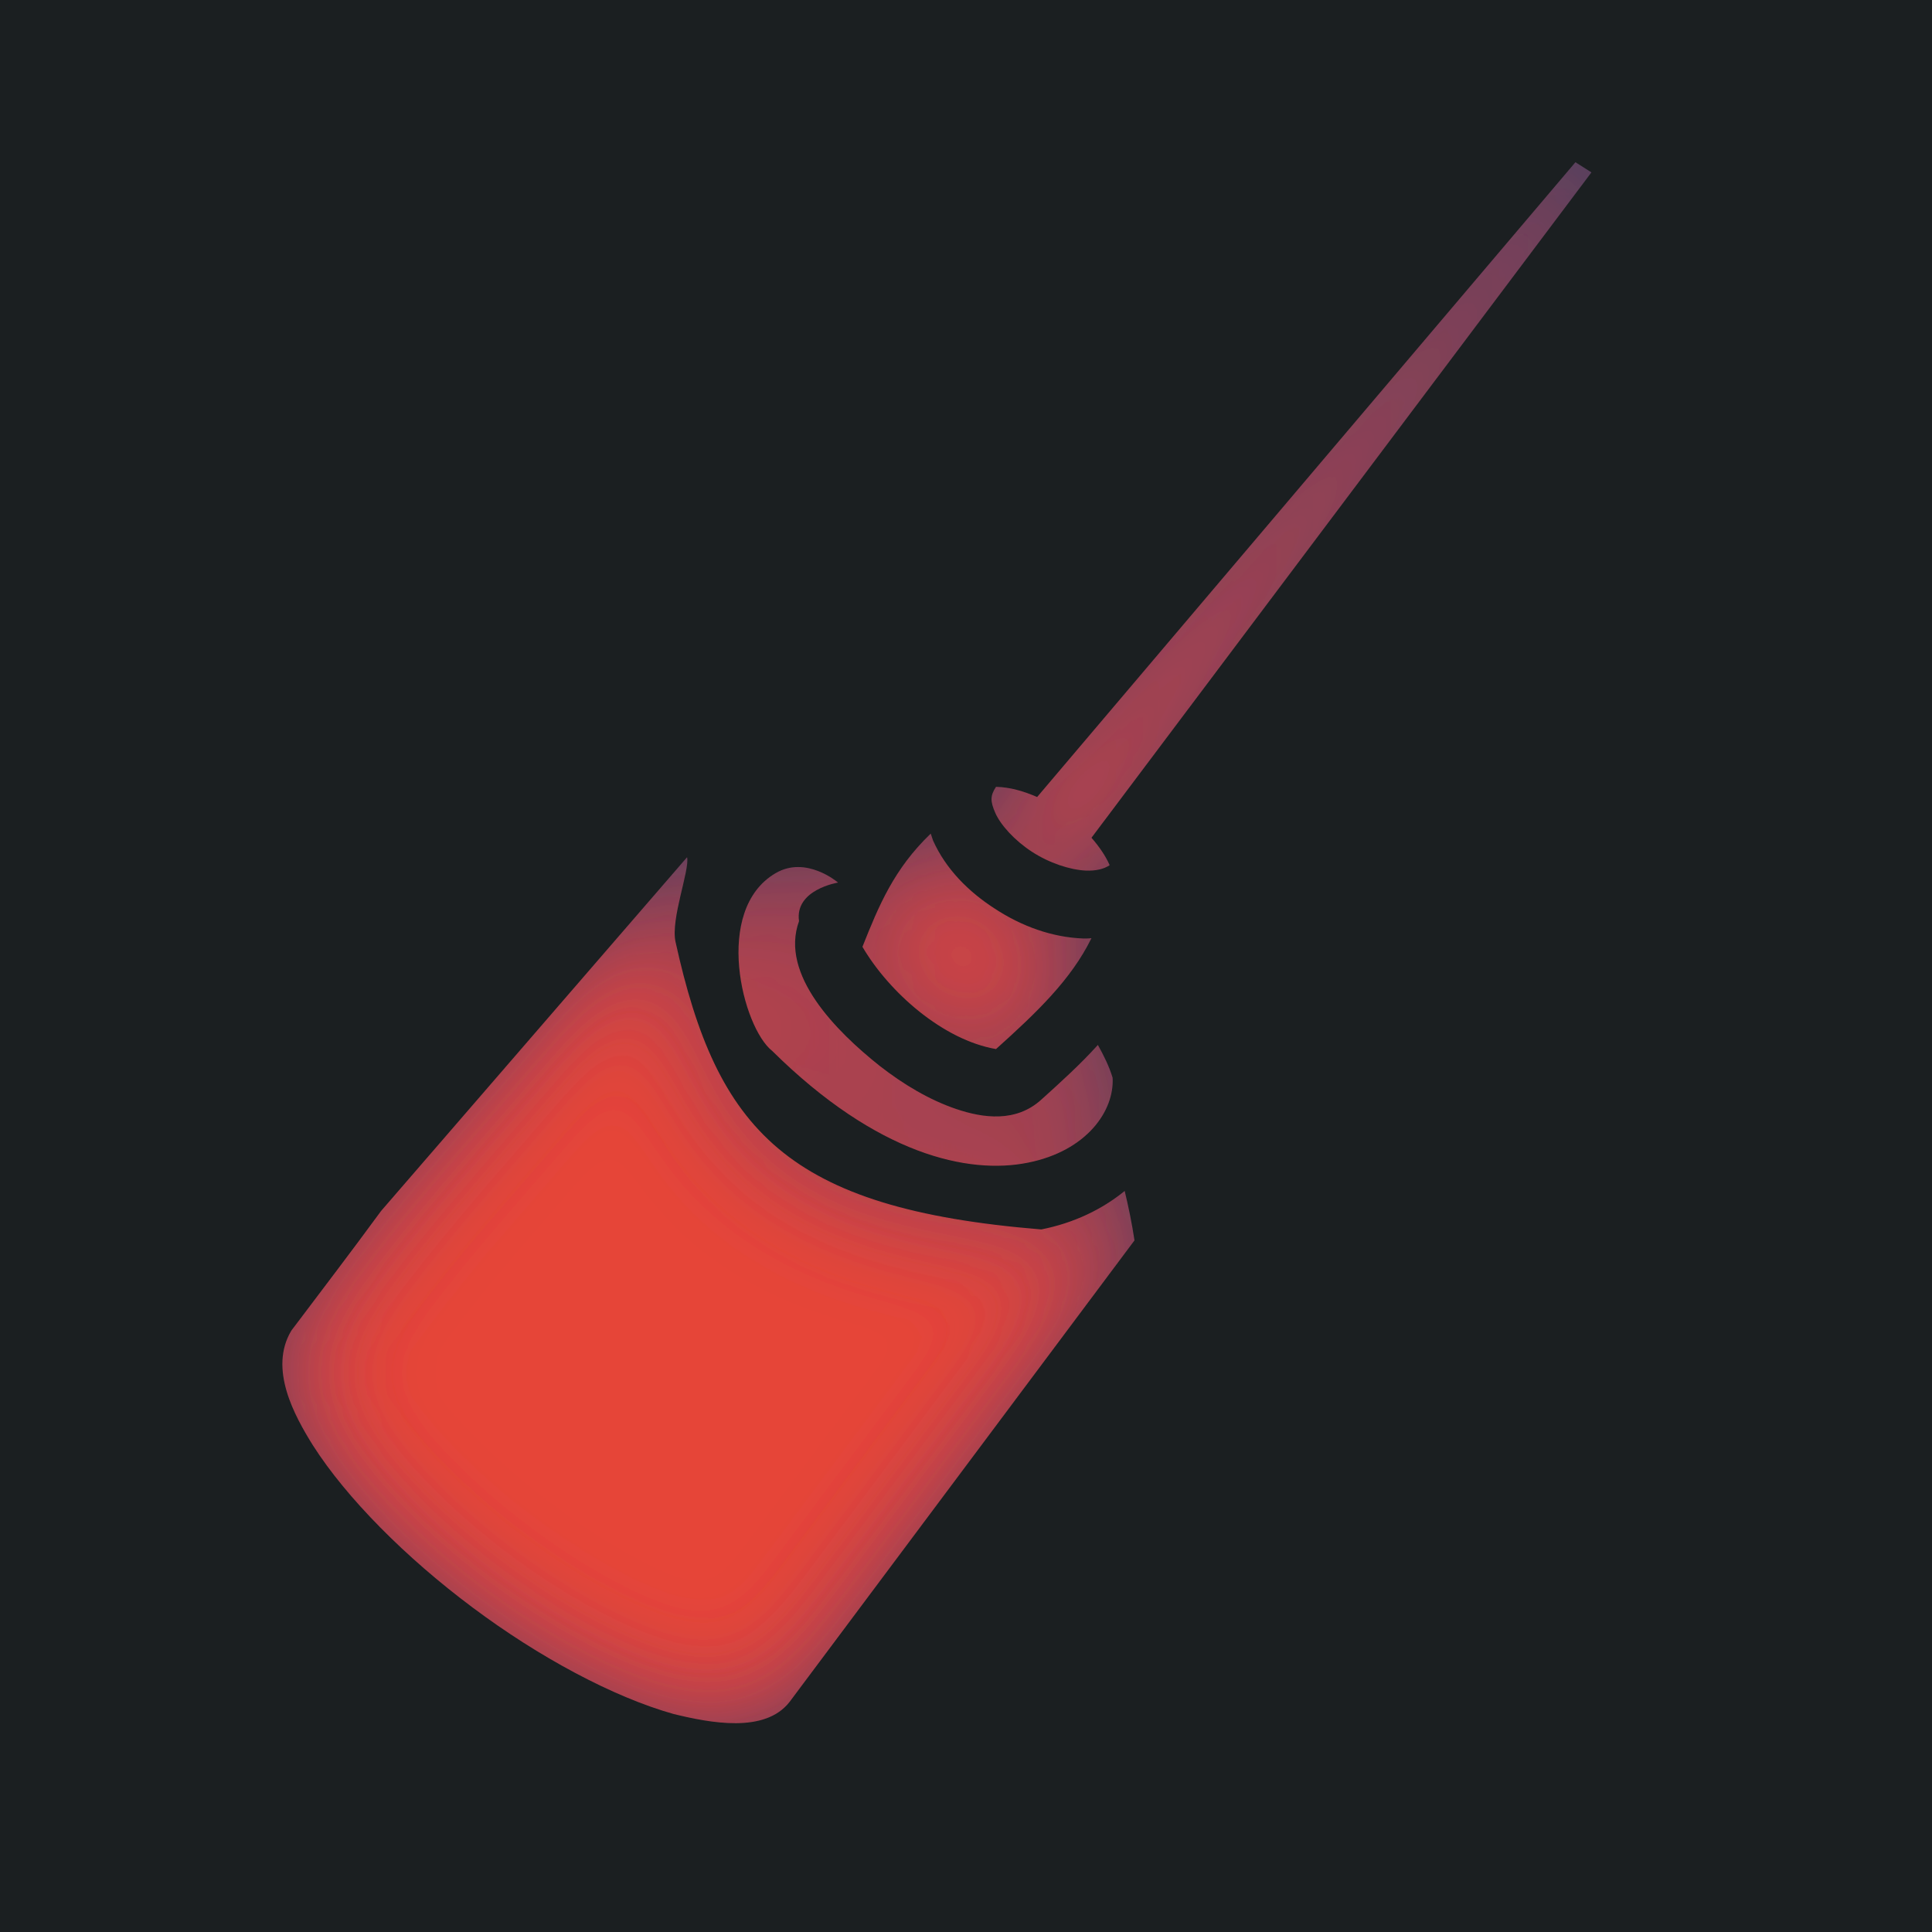
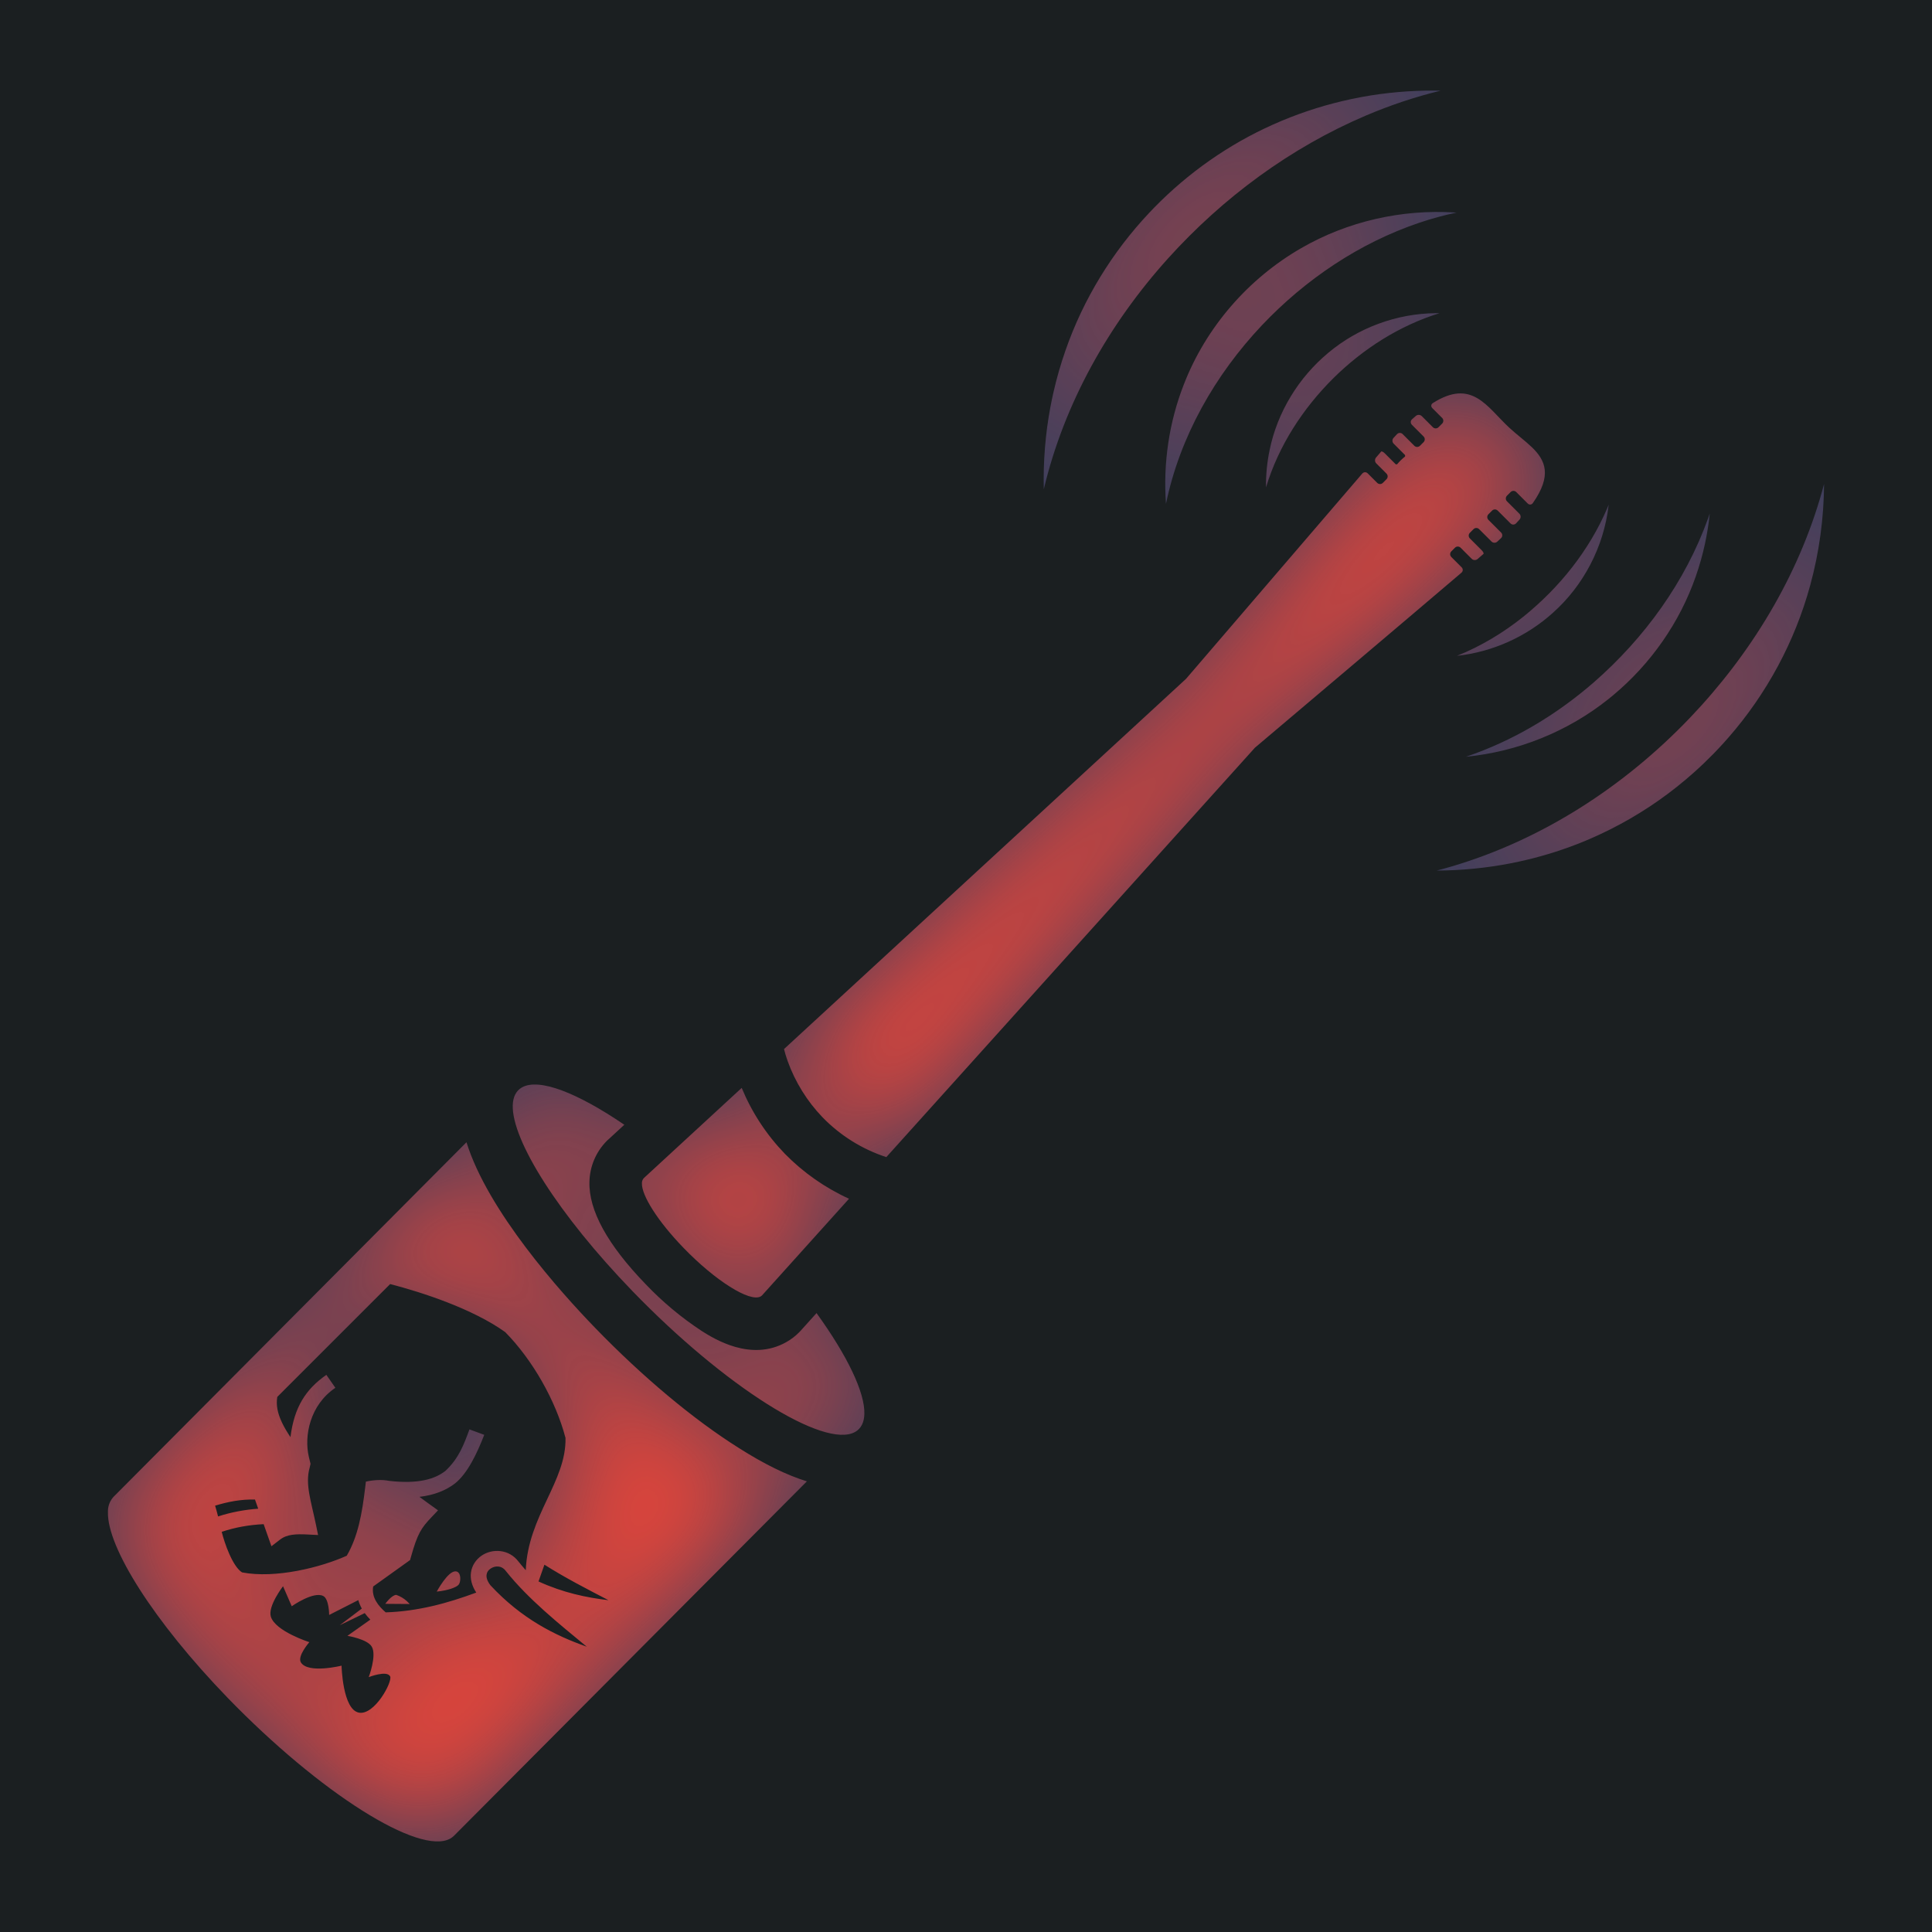
- <svg xmlns="http://www.w3.org/2000/svg" viewBox="0 0 512 512" style="height: 512px; width: 512px;" version="1.1" id="svg206">
-   <defs id="defs198">
-     <filter id="shadow-1" height="1.174" width="1.208" x="-0.104" y="-0.087">
-       <feFlood flood-color="rgba(58, 63, 94, 1)" result="flood" id="feFlood187" />
-       <feComposite in="flood" in2="SourceGraphic" operator="out" result="composite" id="feComposite189" />
-       <feGaussianBlur in="composite" stdDeviation="15" result="blur" id="feGaussianBlur191" />
-       <feOffset dx="0" dy="0" result="offset" id="feOffset193" />
-       <feComposite in2="SourceGraphic" in="offset" operator="atop" id="feComposite195" />
+ <svg xmlns="http://www.w3.org/2000/svg" style="height: 512px; width: 512px;" viewBox="0 0 512 512" version="1.1" id="svg2">
+   <defs id="defs2">
+     <filter style="color-interpolation-filters:sRGB;" id="filter11" x="-0.076" y="-0.081" width="1.153" height="1.161">
+       <feFlood result="flood" in="SourceGraphic" flood-opacity="1" flood-color="rgb(58,63,94)" id="feFlood10" />
+       <feGaussianBlur result="blur" in="SourceGraphic" stdDeviation="15" id="feGaussianBlur10" />
+       <feOffset result="offset" in="blur" dx="0" dy="0" id="feOffset10" />
+       <feComposite result="comp1" operator="out" in="flood" in2="offset" id="feComposite10" />
+       <feComposite result="comp2" operator="atop" in="comp1" in2="SourceGraphic" id="feComposite11" />
    </filter>
  </defs>
-   <path d="M0 0h512v512H0z" fill="#1b1f21" fill-opacity="1" id="path200" />
-   <path d="M 417.507,42.987 274.854,211.214 c -3.7,-1.6 -7.2,-2.6 -10.9,-2.7 -1.6,2.4 -1.5,3.9 -0.2,6.9 1.4,3.2 5.1,7.3 9.7,10.3 4.6,3 10.1,4.8 14.3,5 2.7,0.1 4.7,-0.4 6.3,-1.4 0,-0.1 -0.1,-0.2 -0.1,-0.3 -1,-2.2 -2.6,-4.6 -4.7,-7 L 421.749,45.685 Z M 204.654,278.514 c 27.8,27.5 52,32.8 67.8,29.6 15.5,-3.1 22.9,-13.7 22.4,-22.5 -0.9,-3 -2.3,-5.8 -3.9,-8.7 -4.7,5.2 -9.9,9.9 -15,14.5 -6.7,6.1 -15.4,4.9 -22.5,2.5 -7.1,-2.4 -14,-6.5 -20.4,-11.5 -11.3,-9 -26.5,-24.1 -21.3,-38.3 -1.217,-8.37 10.337,-10.224 10.337,-10.224 0,0 -8.417,-7.274 -16.573,-2.481 -16.664,9.793 -8.722,40.944 -0.865,47.105 z m 42,-57.6 c -9.8,9.4 -13.8,19.2 -18.1,30 7.1,12.1 21.4,24.7 35.4,27.1 10.9,-9.8 19.9,-18.4 25.3,-29.4 -0.7,0.1 -1.4,0.1 -2.1,0.1 -8.4,-0.3 -16.5,-3.3 -23.5,-7.9 -7,-4.5 -13,-10.5 -16.4,-18.1 z m -64.572,6.257 -81.088,93.743 c -7.83,10.7 -15.87,21.2 -23.78,31.7 -6.06,10.1 0.78,22.5 5.7,30.4 8.93,14 24.64,29.8 42.34,43 17.5,13.1 37.2,23.7 53.2,28.2 9.8,2.4 24.3,5.2 30.8,-3.2 l 91.4,-122.3 c -0.7,-4.6 -1.6,-9 -2.6,-13.1 -6,4.9 -13.5,8.5 -22.1,10.2 -67.639,-5.523 -85.927,-26.271 -96.934,-76.228 -1.33,-6.035 3.819,-19.074 3.062,-22.415 z" fill="#e64539" fill-opacity="1" filter="url(#shadow-1)" id="path202" />
+   <path d="M0 0h512v512H0z" fill="#000" fill-opacity="1" id="path1" style="fill:#1b1f21" />
+   <g class="" transform="rotate(91.74952,257.448,228.2403)" id="g2" style="fill:#e64539;filter:url(#filter11)">
+     <path id="path2" style="fill:#e64539;stroke-width:0.869" d="m 49.536,110.2 0.021,1.611 c 0.175,6.452 0.926,12.89 2.285,19.201 0.188,0.862 0.436,1.952 0.671,2.897 1.519,6.185 3.609,12.23 6.237,18.032 0.33,0.718 0.765,1.659 1.155,2.453 5.604,11.578 13.466,22.039 22.932,30.741 0.372,0.33 0.96,0.863 1.415,1.271 10.72,9.501 23.427,16.759 37.098,21.052 3.693,1.167 7.454,2.122 11.255,2.866 1.22,0.232 2.638,0.492 3.943,0.692 7.198,1.118 14.514,1.473 21.788,1.076 -22.976,-4.706 -44.349,-15.942 -62.175,-31.059 C 79.591,166.97 65.817,149.478 56.694,129.715 53.795,123.414 51.377,116.888 49.536,110.2 Z M 150.613,5.451 l 1.833,0.438 c 22.853,5.638 43.89,17.615 61.326,33.314 18.57,16.729 33.329,37.981 41.166,61.801 0.422,1.304 0.833,2.614 1.214,3.931 -0.224,-6.554 -1.068,-13.087 -2.508,-19.485 -0.143,-0.605 -0.338,-1.471 -0.518,-2.175 -1.289,-5.206 -2.994,-10.307 -5.078,-15.249 -0.197,-0.441 -0.496,-1.139 -0.732,-1.679 -0.237,-0.519 -0.581,-1.289 -0.872,-1.903 -3.374,-7.168 -7.575,-13.945 -12.516,-20.139 -0.56,-0.695 -1.271,-1.574 -1.909,-2.322 -0.693,-0.82 -1.37,-1.6 -2.044,-2.343 -0.651,-0.734 -1.249,-1.368 -1.951,-2.115 -1.629,-1.713 -3.318,-3.368 -5.054,-4.972 -0.417,-0.367 -1.022,-0.929 -1.523,-1.365 -0.96,-0.844 -1.823,-1.584 -2.832,-2.41 -11.905,-9.806 -26.044,-16.886 -41.048,-20.477 -8.81,-2.121 -17.898,-3.075 -26.956,-2.851 z m -68.906,99.56 -0.016,0.469 c -0.462,14.11 3.23,28.354 10.677,40.364 8.498,13.783 21.751,24.602 37.036,29.991 10.14,3.619 21.097,4.883 31.801,3.774 C 143.295,176.479 126.656,167.658 113.126,155.637 100.629,144.503 90.54,130.501 84.689,114.772 83.51,111.579 82.5,108.322 81.707,105.011 Z M 159.386,35.493 c 0.389,0.122 0.779,0.246 1.168,0.368 17.061,5.519 32.343,15.91 44.499,29.012 8.908,9.644 16.141,20.912 20.714,33.242 -1.749,-13.676 -7.51,-26.819 -16.458,-37.316 -0.229,-0.267 -0.684,-0.789 -1,-1.153 -8.603,-9.722 -19.845,-17.106 -32.245,-20.981 -2.826,-0.89 -5.764,-1.624 -8.61,-2.143 -2.668,-0.488 -5.361,-0.847 -8.068,-1.029 z m -50.902,73.199 c 0.01,0.328 0.019,0.653 0.029,0.981 0.401,10.324 4.48,20.457 11.368,28.162 6.773,7.66 16.141,13.015 26.233,14.755 3.269,0.577 6.602,0.804 9.918,0.652 -11.112,-2.98 -21.231,-9.135 -29.542,-17.026 -7.993,-7.632 -14.41,-17.038 -18.005,-27.524 z m 49.403,-46.349 c 0.069,0.058 0.855,0.304 0.869,0.333 11.376,4.457 21.418,12.014 29.36,21.251 4.465,5.223 8.239,11.059 10.986,17.364 -1.29,-9.351 -5.622,-18.235 -12.157,-25.042 -7.499,-7.931 -17.957,-12.963 -28.832,-13.888 -0.191,-0.037 -0.249,-0.038 -0.226,-0.018 z m -14.623,20.777 c -1.685,1.851 -3.233,4.135 -5.031,6.193 -5.324,6.096 -12.799,10.232 -5.878,20.431 0.327,0.482 0.93,0.518 1.329,0.094 l 2.532,-2.691 c 0.399,-0.424 1.065,-0.444 1.489,-0.045 l 0.997,0.938 c 0.424,0.399 0.444,1.065 0.045,1.489 l -2.853,3.032 c -0.399,0.424 -0.41,1.123 -0.018,1.554 0.301,0.33 0.61,0.665 0.938,1.006 0.403,0.42 1.062,0.409 1.461,-0.015 l 3.005,-3.195 c 0.399,-0.424 1.065,-0.444 1.489,-0.045 l 0.997,0.938 c 0.424,0.399 0.444,1.065 0.045,1.489 l -3.004,3.193 c -0.399,0.424 -0.377,1.089 0.057,1.477 0.334,0.299 0.678,0.6 1.029,0.906 0.439,0.383 1.12,0.347 1.519,-0.077 l 2.931,-3.116 c 0.129,-0.029 0.262,-0.033 0.392,-0.012 0.635,0.757 1.344,1.448 2.128,2.051 0.022,0.113 0.027,0.229 0.012,0.343 l -2.805,2.981 c -0.399,0.424 -0.602,0.874 -0.449,0.998 1.086,0.876 1.35,1.09 1.615,1.304 0.453,0.366 1.145,0.318 1.543,-0.106 l 2.629,-2.794 c 0.399,-0.424 1.065,-0.444 1.489,-0.045 l 0.997,0.938 c 0.424,0.399 0.444,1.065 0.045,1.489 l -2.448,2.602 c -0.399,0.424 -0.356,1.064 0.097,1.429 18.612,14.995 37.207,30.014 55.806,45.027 l 101.319,103.494 c 0.947,-0.269 1.997,-0.61 3.153,-1.062 5.484,-2.163 10.453,-5.456 14.581,-9.664 4.707,-4.846 8.16,-10.767 10.062,-17.249 L 225.089,154.084 c -16.004,-17.773 -31.98,-35.572 -48.035,-53.298 -0.391,-0.431 -1.029,-0.438 -1.428,-0.014 l -2.656,2.823 c -0.399,0.424 -1.067,0.443 -1.491,0.044 l -0.996,-0.937 c -0.424,-0.399 -0.444,-1.065 -0.045,-1.489 l 2.852,-3.032 c 0.399,-0.424 0.405,-1.118 0.015,-1.551 -0.372,-0.414 -0.997,-1.093 -1.397,-1.516 -0.14,-0.15 -0.576,0.072 -0.975,0.496 l -3.03,3.221 c -0.399,0.424 -1.065,0.444 -1.489,0.045 l -0.997,-0.938 c -0.424,-0.399 -0.444,-1.065 -0.045,-1.489 l 3.18,-3.38 c 0.399,-0.424 0.396,-1.106 -0.012,-1.522 -0.327,-0.333 -0.649,-0.658 -0.967,-0.975 -0.412,-0.411 -1.072,-0.398 -1.471,0.026 l -3.263,3.468 c -0.399,0.423 -1.064,0.442 -1.488,0.044 l -0.997,-0.938 c -0.424,-0.399 -0.444,-1.065 -0.045,-1.489 l 3.292,-3.5 c 0.399,-0.424 0.373,-1.085 -0.064,-1.47 -0.353,-0.311 -0.699,-0.61 -1.04,-0.898 -0.445,-0.376 -1.133,-0.33 -1.532,0.094 l -3.19,3.391 c -0.399,0.424 -1.066,0.446 -1.49,0.047 l -0.997,-0.938 c -0.424,-0.399 -0.443,-1.067 -0.044,-1.491 l 2.939,-3.124 c 0.399,-0.424 0.336,-1.039 -0.151,-1.358 -7.493,-4.909 -11.417,-3 -14.768,0.681 z m 176.079,204.148 24.687,25.199 c 0.353,0.3 0.8,0.466 1.263,0.468 0.042,-7.6e-4 0.086,-0.004 0.128,-0.007 3.206,0 9.895,-4.484 16.734,-11.514 8.472,-8.689 13.965,-18.029 12.279,-20.853 -0.071,-0.122 -0.159,-0.233 -0.261,-0.331 l -26.337,-22.288 c -2.704,6.444 -6.572,12.336 -11.409,17.379 -4.893,5.021 -10.689,9.073 -17.084,11.947 z m 59.044,-21.645 4.771,4.04 0.261,0.224 0.253,0.235 c 1.029,0.966 1.92,2.068 2.65,3.276 5.57,9.193 -0.313,19.169 -2.242,22.454 -3.388,5.527 -7.4,10.647 -11.957,15.259 -10.149,10.427 -19.115,15.728 -26.701,15.728 -4.038,0.032 -7.936,-1.478 -10.898,-4.223 l -0.219,-0.206 -0.207,-0.221 -4.041,-4.128 c -8.046,12.617 -11.776,22.95 -9.065,27.425 0.938,1.547 2.608,2.286 4.789,2.286 l 9.7e-4,-9.7e-4 c 9.263,0 28.563,-12.945 48.314,-33.252 24.452,-25.147 40.318,-52.052 35.452,-60.098 -0.938,-1.547 -2.608,-2.286 -4.789,-2.286 -5.718,0 -15.258,4.937 -26.372,13.487 z m 44.647,1.19 c -1.477,5.379 -4.206,11.427 -8.255,18.249 -7.212,12.313 -18.152,26.19 -30.726,39.129 -9.167,9.428 -29.978,29.292 -48.086,35.54 l 96.8,90.639 c 1.02,0.866 2.312,1.345 3.65,1.35 0.125,9.6e-4 0.25,-0.003 0.375,-0.01 9.263,0 28.57,-12.949 48.312,-33.256 24.426,-25.173 40.303,-52.049 35.428,-60.087 -0.211,-0.349 -0.47,-0.669 -0.768,-0.948 z m -37.089,81.122 c 7.16,-7.499 17.733,-13.925 27.525,-16.822 11.515,-0.634 20.889,9.293 35.367,9.451 -0.745,0.704 -1.496,1.384 -2.258,2.031 l 0.056,-0.046 c -3.277,2.601 -3.331,7.056 -1.279,9.847 1.026,1.396 2.632,2.466 4.549,2.667 1.704,0.179 3.54,-0.352 5.265,-1.566 3.071,7.546 5.437,15.303 5.978,23.828 -1.573,1.92 -3.792,3.944 -6.755,3.527 l -7.299,-9.562 -0.715,-0.177 c -6.469,-1.596 -7.88,-2.532 -10.889,-5.222 l -1.791,-1.602 c -1.223,1.824 -2.17,3.232 -3.422,5.032 -0.591,-3.954 -1.936,-6.978 -3.822,-9.288 -2.762,-3.268 -8.125,-5.601 -13.13,-7.375 l -1.324,3.965 c 4.173,1.392 7.745,2.574 11.216,6.054 2.248,2.753 3.716,7.06 3.068,14.823 -0.325,1.816 -0.123,4.102 0.389,6.131 l 1.532,0.135 c 6.916,0.608 13.055,1.507 18.256,4.332 3.309,6.803 6.693,18.69 5.258,27.609 -1.53,2.572 -7.699,4.915 -10.579,5.704 -1.298,-3.511 -2.067,-7.192 -2.369,-11.044 l 5.787,-2.239 -1.834,-2.233 c -1.504,-1.831 -1.634,-4.258 -1.57,-7.333 l 0.056,-2.702 -2.631,0.625 c -6.327,1.506 -10.747,3.262 -15.142,2.151 l -1.028,-0.2 -1.877,0.513 c -5.398,1.444 -13.681,0.164 -18.46,-6.476 l -3.358,2.489 c 3.979,5.367 8.86,8.274 16.79,9.004 -1.311,0.936 -2.547,1.721 -3.708,2.321 -2.587,1.339 -4.728,1.789 -6.85,1.495 L 374.15,378.807 c 1.908,-8.471 5.871,-22.051 11.795,-30.873 z m 70.175,-29.518 9.6e-4,9.7e-4 c -0.517,5.892 -1.608,12.05 -4.398,18.678 a 725.948,725.948 88.25 0 0 -4.489,-1.428 c 3.321,-5.61 6.138,-11.555 8.885,-17.251 z m 12.491,5.382 c -2.714,8.467 -6.815,17.435 -15.503,26.019 -1.224,0.983 -2.122,1.157 -2.766,1.089 -0.655,-0.069 -1.195,-0.41 -1.618,-0.986 -0.847,-1.152 -1.017,-2.887 0.508,-4.097 l 0.029,-0.022 0.027,-0.024 c 7.254,-6.171 13.471,-14.442 19.323,-21.979 z m -18.588,34.581 c -1.598,1.824 3.473,4.701 5.212,5.592 -0.383,-2.856 -1.208,-5.035 -1.96,-5.703 -0.66,-0.586 -2.617,-0.589 -3.252,0.111 z m 7.977,13.432 c -0.691,0.816 -1.228,1.746 -1.571,2.866 0.094,1.246 2.46,2.83 2.46,2.83 l -0.148,-6.477 c -0.263,0.25 -0.51,0.509 -0.74,0.781 z m 0.123,12.869 c 0.697,-0.218 1.516,-0.578 2.211,-1 l 4.593,5.707 -3.414,-6.517 c 0.596,-0.461 1.156,-0.975 1.687,-1.529 l 4.475,5.928 c 0,0 0.681,-5.299 2.684,-6.543 2.294,-1.425 8.081,0.567 8.081,0.567 0,0 -2.035,-4.762 -0.372,-5.666 1.34,-0.729 10.479,3.787 9.86,7.966 -0.649,4.379 -12.309,4.992 -12.309,4.992 0,0 2.486,8.835 -0.536,10.803 -1.624,1.058 -5.428,-2.083 -5.428,-2.083 0,0 -2.579,9.071 -6.433,10.406 -2.738,0.949 -8.168,-2.981 -8.168,-2.981 l 5.231,-2.466 c 0,0 -4.231,-5.634 -2.963,-8.275 0.758,-1.578 4.967,-1.709 4.967,-1.709 z m -25.804,28.182 2.401,-0.929 c 0.377,3.635 1.152,7.168 2.376,10.571 -0.955,0.269 -1.907,0.554 -2.83,0.873 -1.144,-3.362 -1.923,-6.79 -1.947,-10.515 z" />
+   </g>
</svg>
